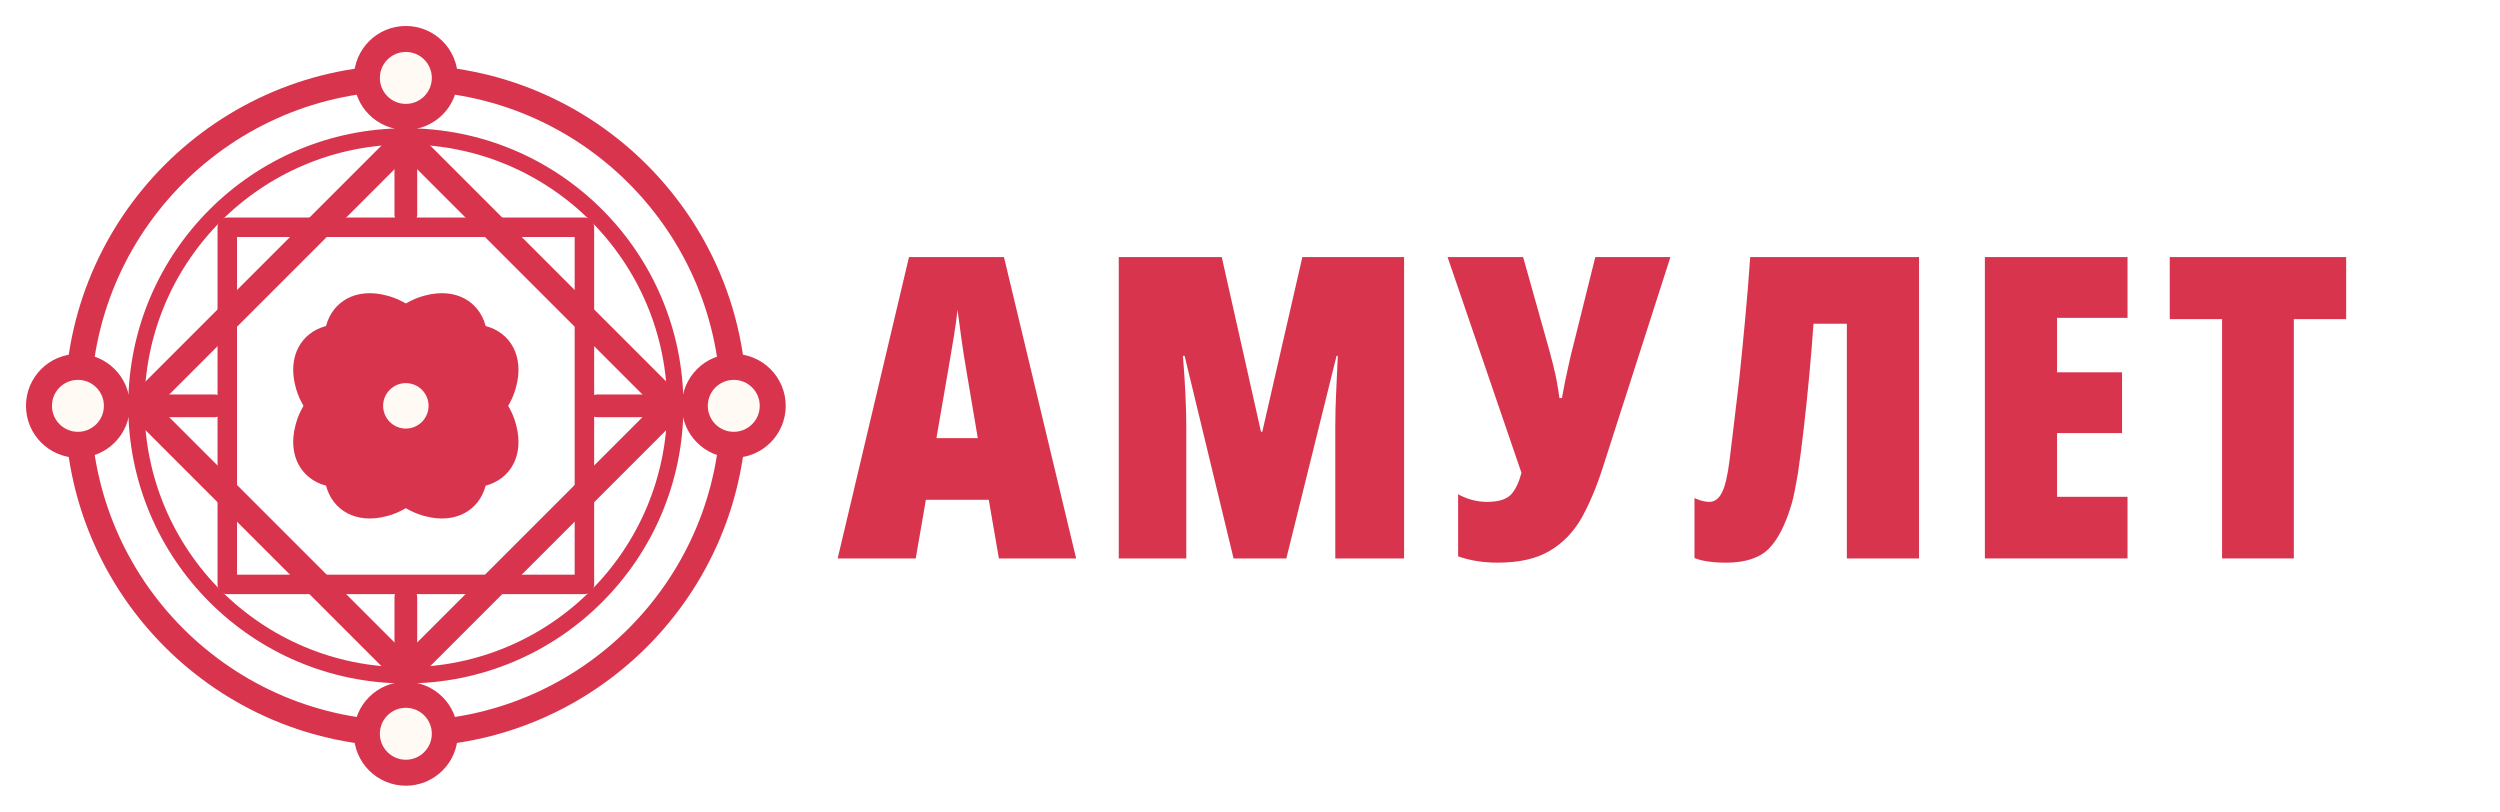
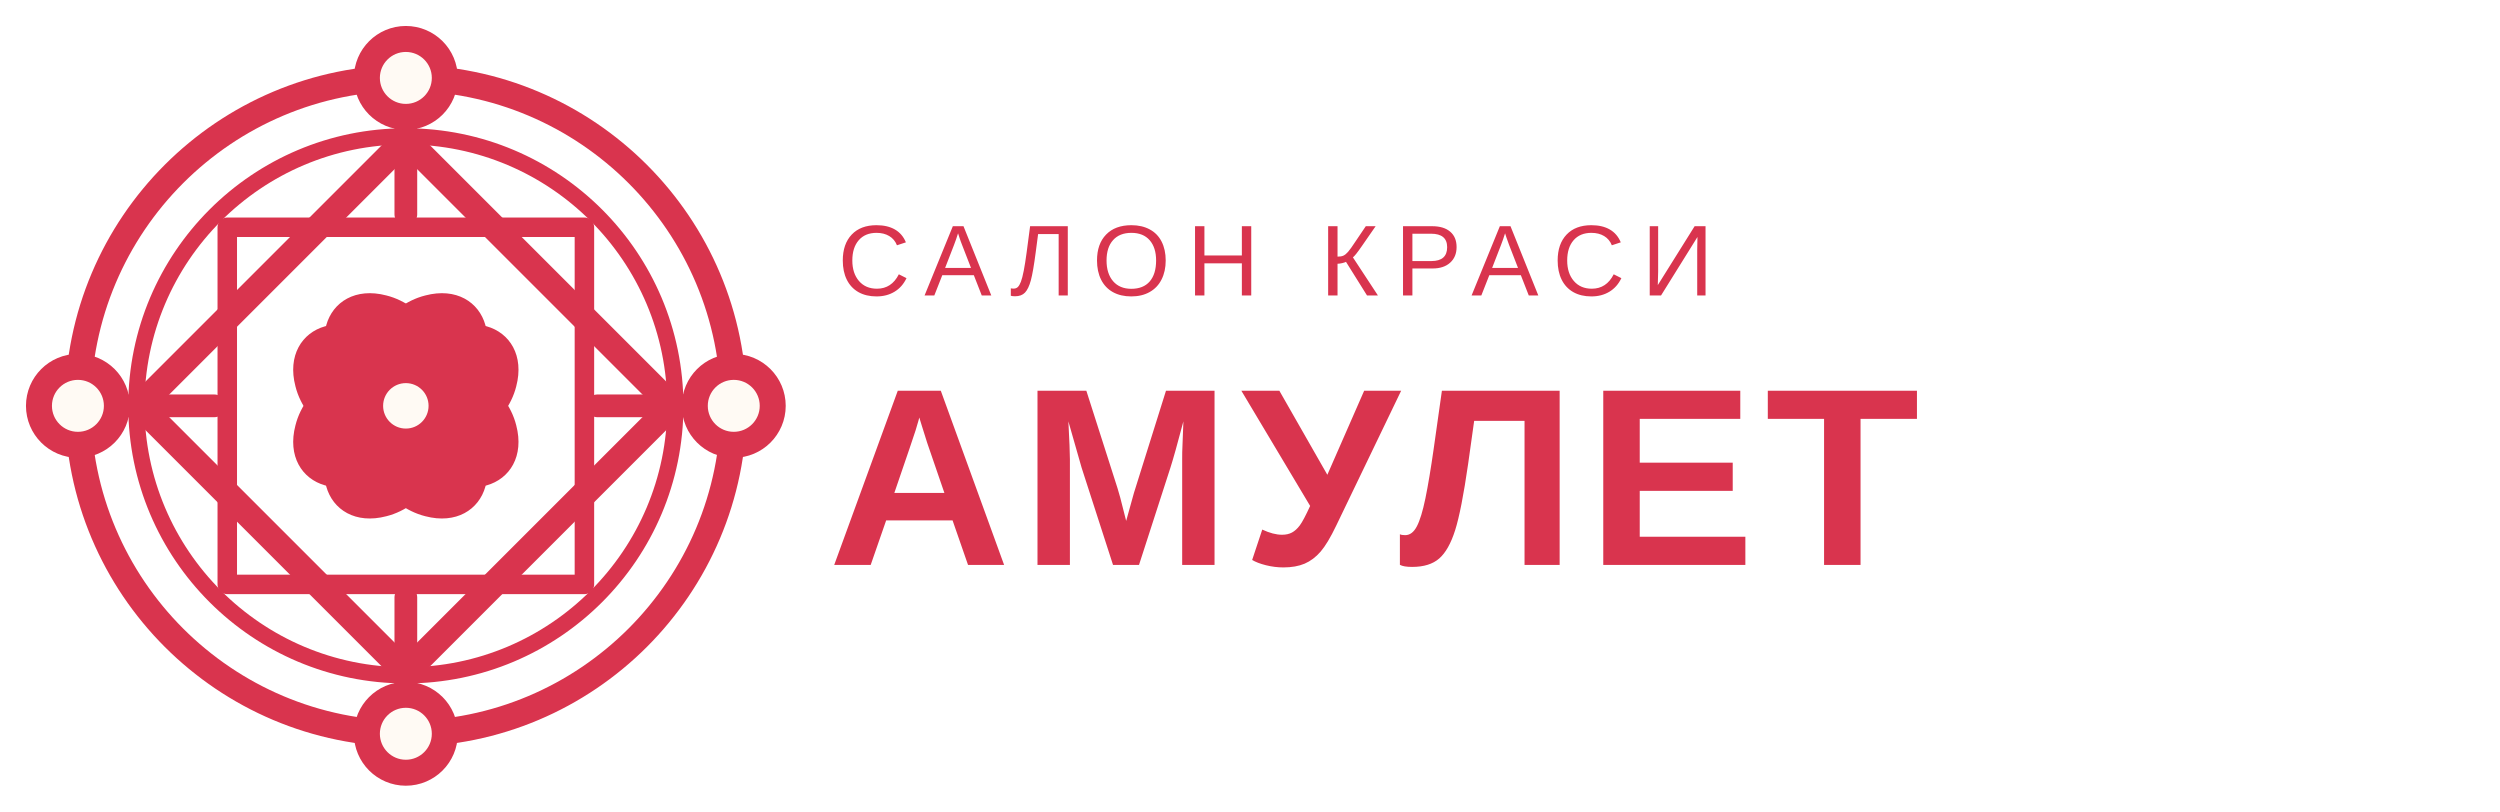
<svg xmlns="http://www.w3.org/2000/svg" viewBox="0 0 770 250" role="img" aria-labelledby="title desc">
  <g fill="none" stroke="#d9344e" stroke-width="8" stroke-linecap="round" stroke-linejoin="round">
    <circle cx="125" cy="125" r="101" />
    <circle cx="125" cy="125" r="83" stroke-width="5" />
    <rect x="67" y="67" width="116" height="116" transform="rotate(45 125 125)" stroke-width="8" />
    <rect x="70" y="70" width="110" height="110" stroke-width="6" />
    <path d="M125 24 L125 66 M125 184 L125 226 M24 125 L66 125 M184 125 L226 125" stroke-width="7" />
    <circle cx="125" cy="24" r="12" fill="#fffaf4" />
    <circle cx="226" cy="125" r="12" fill="#fffaf4" />
    <circle cx="125" cy="226" r="12" fill="#fffaf4" />
    <circle cx="24" cy="125" r="12" fill="#fffaf4" />
  </g>
  <g fill="#d9344e">
    <path d="M125 112 C109 91 86 100 91 119 C94 131 107 139 125 151 C143 139 156 131 159 119 C164 100 141 91 125 112Z" />
    <path d="M138 125 C159 109 150 86 131 91 C119 94 111 107 99 125 C111 143 119 156 131 159 C150 164 159 141 138 125Z" />
    <path d="M125 138 C141 159 164 150 159 131 C156 119 143 111 125 99 C107 111 94 119 91 131 C86 150 109 159 125 138Z" />
    <path d="M112 125 C91 141 100 164 119 159 C131 156 139 143 151 125 C139 107 131 94 119 91 C100 86 91 109 112 125Z" />
    <circle cx="125" cy="125" r="7" fill="#fffaf4" />
  </g>
-   <g fill="#d9344e" fill-rule="evenodd" transform="translate(258 0) translate(0 172) scale(0.13 -0.13)">
-     <path d="M382 0 358 139H209L185 0H0L169 714H394L565 0ZM305 445Q298 485 293 522Q288 559 284 589Q281 561 275 524Q269 487 262 447L234 285H332Z" transform="translate(0 0)" />
-     <path d="M328 0 212 480H208Q212 431 214 388Q216 346 216 310V0H56V714H300L393 300H396L491 714H732V0H569V313Q569 353 571 393Q573 434 575 480H572L453 0Z" transform="translate(610 0)" />
-     <path d="M369 213Q347 145 319 95Q290 45 244 18Q197 -10 121 -10Q69 -10 27 5V152Q60 134 96 134Q135 134 152 151Q168 168 177 203L2 714H181L233 529Q244 491 253 455Q262 419 267 380H273Q280 420 287 450Q293 479 303 517L352 714H530Z" transform="translate(1443 0)" />
-     <path d="M543 0H372V556H293Q289 499 283 434Q277 369 270 309Q263 248 256 201Q248 154 242 132Q220 56 187 23Q154 -10 86 -10Q38 -10 11 1V143Q31 134 46 134Q65 134 76 156Q87 177 94 232Q97 255 103 306Q109 356 117 424Q124 491 131 566Q138 641 143 714H543Z" transform="translate(2019 0)" />
-     <path d="M394 0H56V714H394V570H227V441H381V297H227V146H394Z" transform="translate(2662 0)" />
-     <path d="M311 0H141V567H17V714H435V567H311Z" transform="translate(3139 0)" />
+   <g fill="#d9344e" font-family="Arial, Helvetica, sans-serif" text-anchor="start">
+     <text x="258" y="91" font-size="31" font-weight="500" letter-spacing="5">САЛОН КРАСИ</text>
+     <text x="255" y="174" font-size="78" font-weight="700" letter-spacing="3">АМУЛЕТ</text>
  </g>
</svg>
